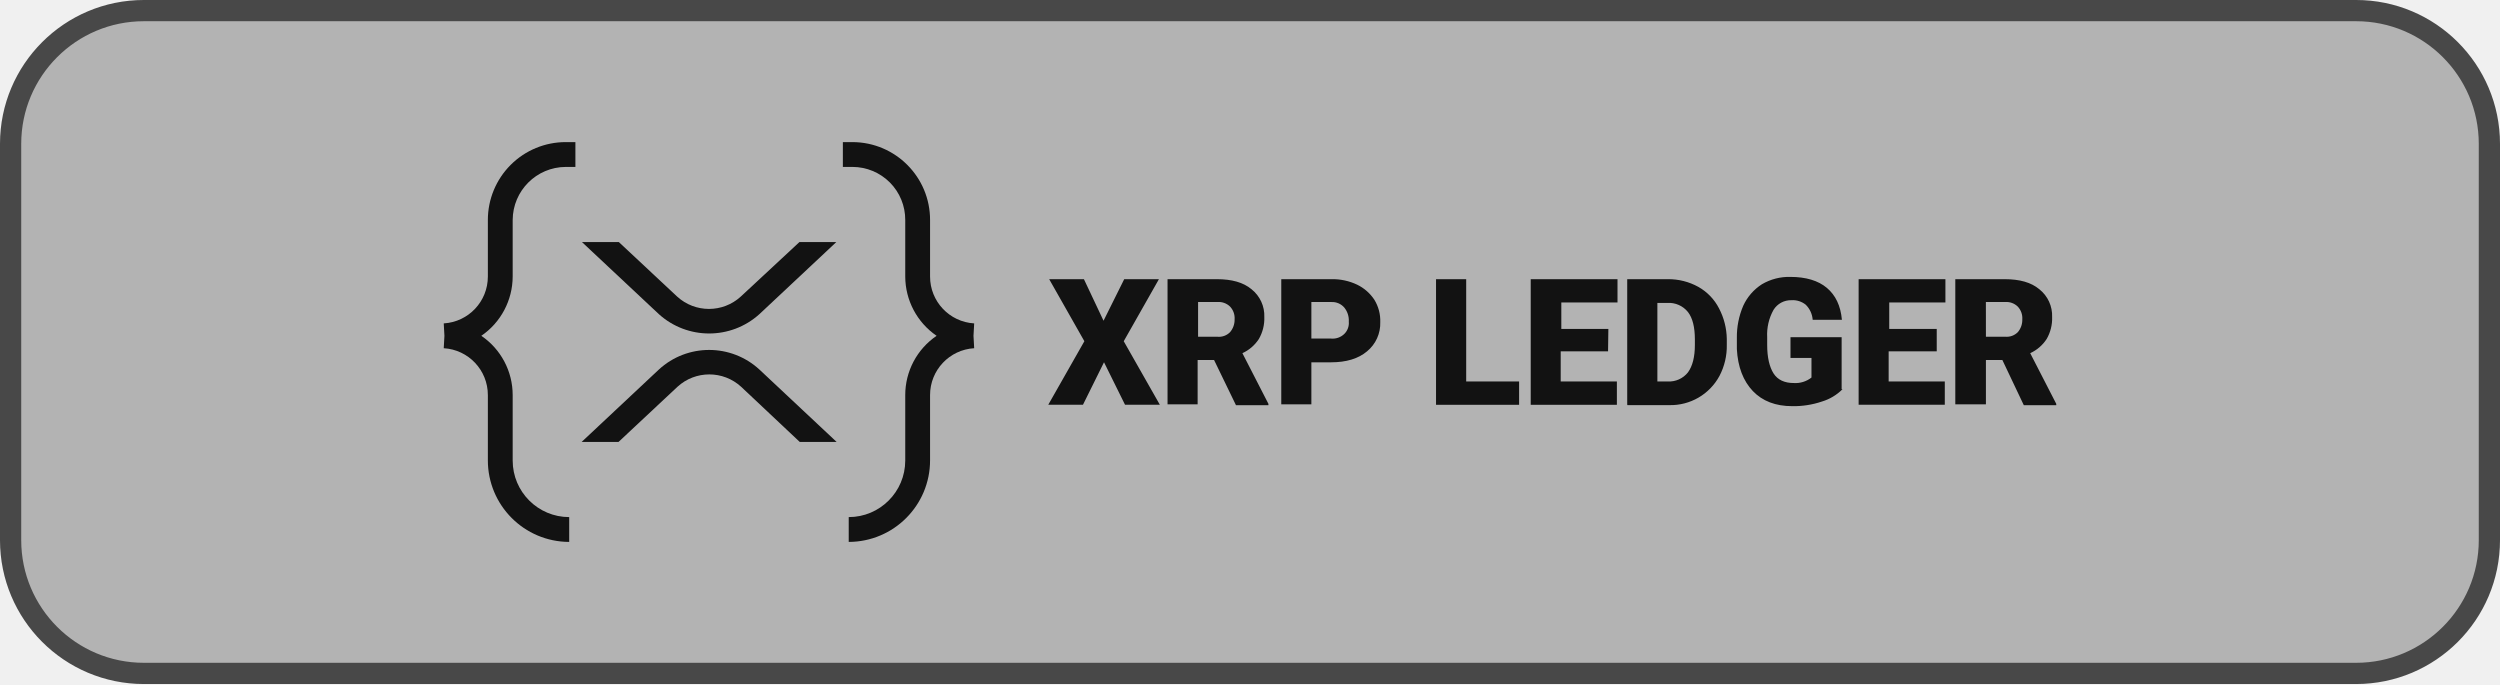
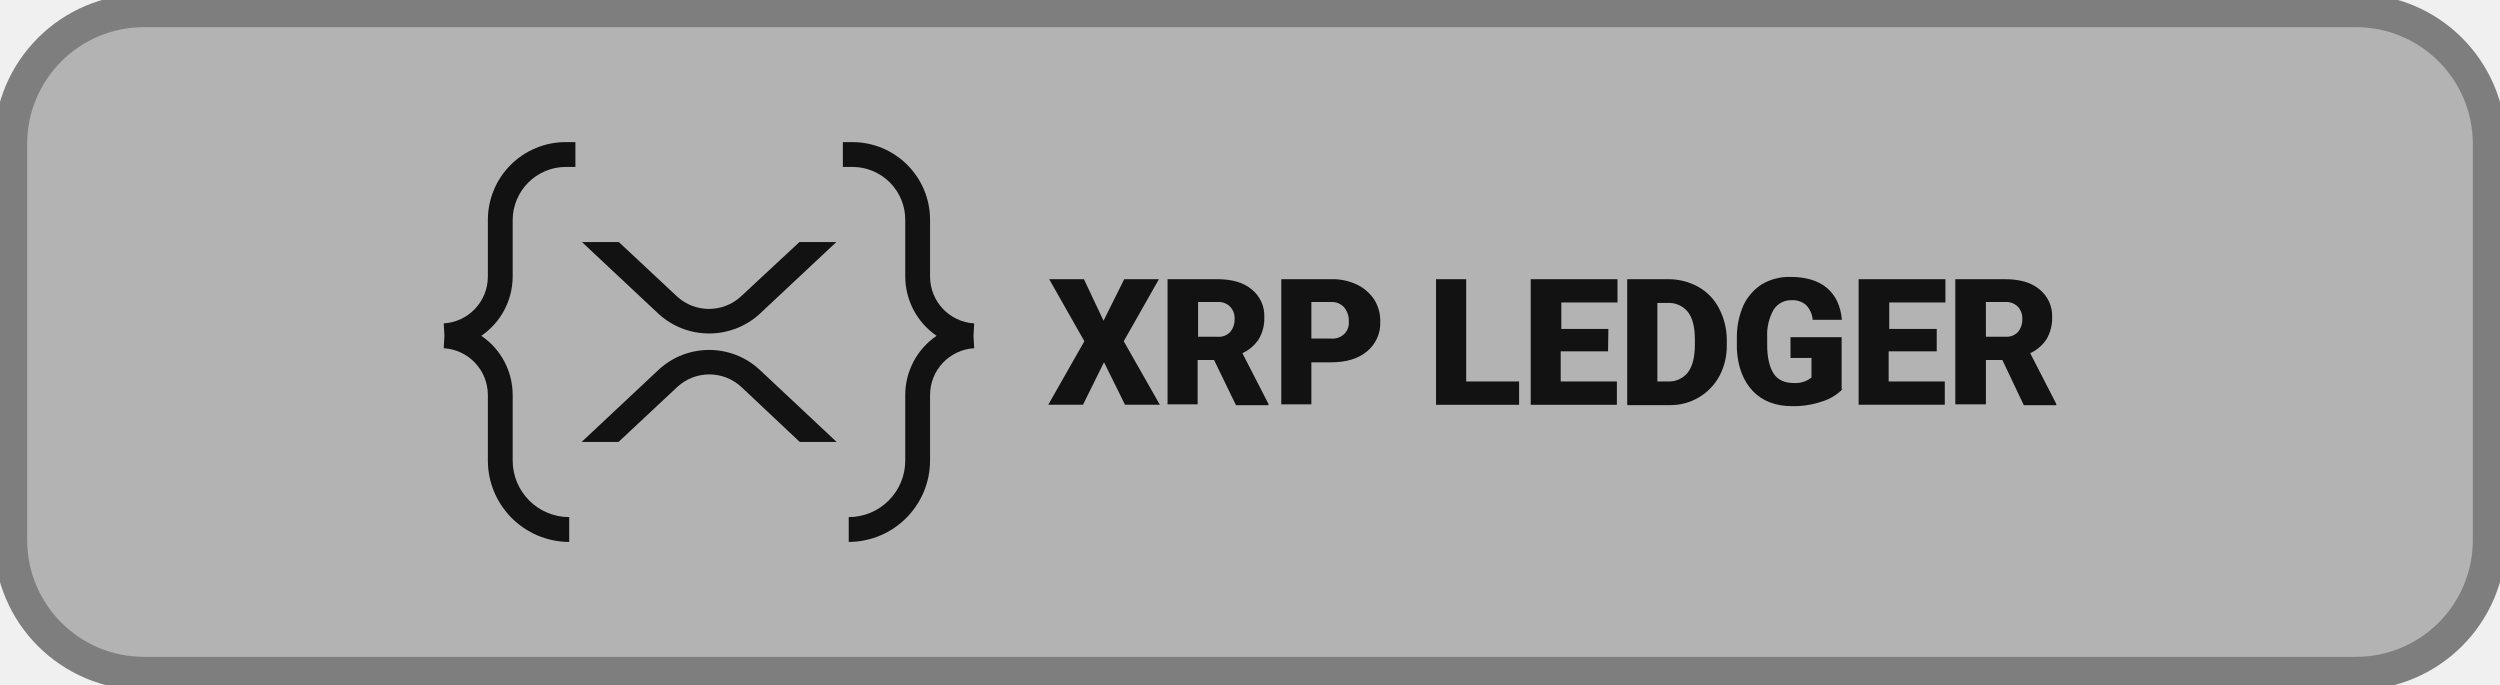
<svg xmlns="http://www.w3.org/2000/svg" viewBox="0 0 528.062 144.483" version="1.1" id="svg2847" width="528.062" height="144.483">
  <defs id="defs2829">
    <style id="style2827">.cls-1{opacity:0.9;}</style>
+     <clipPath id="clip0">
+       <rect width="347" height="54" fill="#ffffff" id="rect1182" x="0" y="0" />
+     </clipPath>
  </defs>
-   <g id="g3523">
-     <rect style="fill:#b3b3b3;fill-rule:evenodd;stroke:#484848;stroke-width:4.483;stroke-linecap:square;stroke-linejoin:round;stroke-opacity:1;paint-order:fill markers stroke" id="rect3034" width="523.579" height="140.001" x="2.241" y="2.241" ry="28.156" />
-     <g id="Layer_2" data-name="Layer 2" transform="matrix(0.7280192,0,0,0.7280192,93.72917,30.01651)">
-       <g id="Layer_1-2" data-name="Layer 1">
-         <g class="cls-1" id="g2843">
-           <path d="m 191.43,51.83 6,-12.06 h 10.07 l -10.21,18 10.47,18.42 h -10.1 l -6.09,-12.32 -6.1,12.32 H 175.4 l 10.47,-18.42 -10.21,-18 h 10.08 z m 32.07,11.39 h -4.77 V 76.08 H 210 V 39.77 h 14.3 c 4.37,0 7.68,0.93 10.07,2.92 a 9.83,9.83 0 0 1 3.71,8.08 11.91,11.91 0 0 1 -1.59,6.36 11.29,11.29 0 0 1 -4.77,4.11 l 7.55,14.7 v 0.4 h -9.41 z m -4.64,-6.75 h 5.57 a 4.54,4.54 0 0 0 3.71,-1.33 5.51,5.51 0 0 0 1.32,-3.71 4.9,4.9 0 0 0 -1.32,-3.71 4.72,4.72 0 0 0 -3.71,-1.32 h -5.57 z m 32.87,7.28 V 76.08 H 243 V 39.77 h 14.58 a 16.53,16.53 0 0 1 7.42,1.59 12.49,12.49 0 0 1 5,4.37 11.66,11.66 0 0 1 1.72,6.5 10.52,10.52 0 0 1 -3.84,8.48 c -2.52,2.12 -6,3.18 -10.47,3.18 h -5.69 z m 0,-6.75 h 5.69 a 4.85,4.85 0 0 0 3.85,-1.33 4.44,4.44 0 0 0 1.32,-3.58 5.92,5.92 0 0 0 -1.32,-4.1 4.63,4.63 0 0 0 -3.71,-1.59 h -5.83 z m 45,12.45 H 312 v 6.76 H 287.9 V 39.77 h 8.75 v 29.68 z m 41.08,-8.74 h -13.74 v 8.74 h 16.3 v 6.76 h -25 V 39.77 h 25.18 v 6.76 h -16.3 v 7.68 h 13.65 z m 5.56,15.37 V 39.77 h 11.79 A 17.89,17.89 0 0 1 364,42 a 15,15 0 0 1 6,6.23 19.67,19.67 0 0 1 2.26,8.88 v 1.72 a 18.56,18.56 0 0 1 -2.12,9 16.11,16.11 0 0 1 -14.58,8.48 h -12.14 z m 8.75,-29.55 v 22.92 h 3 A 7,7 0 0 0 361,66.8 q 2,-2.77 2,-7.95 v -1.59 q 0,-5.37 -2,-7.95 a 7.09,7.09 0 0 0 -6,-2.65 h -2.91 z m 53.71,25.17 a 14.24,14.24 0 0 1 -6,3.58 25.46,25.46 0 0 1 -8.61,1.33 c -4.77,0 -8.62,-1.46 -11.4,-4.38 -2.78,-2.92 -4.37,-7 -4.64,-12.19 v -3.18 a 22.93,22.93 0 0 1 1.86,-9.4 14.69,14.69 0 0 1 5.43,-6.23 15.5,15.5 0 0 1 8.22,-2.12 c 4.5,0 8.08,1.06 10.6,3.18 2.52,2.12 4,5.17 4.37,9.27 h -8.48 a 6.82,6.82 0 0 0 -2,-4.37 6,6 0 0 0 -4.18,-1.32 5.93,5.93 0 0 0 -5.17,2.78 14.68,14.68 0 0 0 -1.85,8 v 2.25 c 0,3.58 0.66,6.36 1.85,8.22 1.19,1.86 3.18,2.78 5.83,2.78 a 7.53,7.53 0 0 0 5.17,-1.59 v -5.7 h -6.09 v -6 h 14.84 V 71.7 Z M 433,60.7 h -13.78 v 8.74 h 16.29 v 6.76 h -25 V 39.77 h 25.18 v 6.76 h -16.3 v 7.68 h 13.78 v 6.5 z m 19.21,2.51 h -4.77 v 12.87 h -8.88 V 39.77 h 14.31 c 4.38,0 7.69,0.93 10.07,2.92 a 9.8,9.8 0 0 1 3.71,8.08 11.91,11.91 0 0 1 -1.59,6.36 11.29,11.29 0 0 1 -4.77,4.11 l 7.56,14.7 v 0.4 h -9.41 z m -4.77,-6.75 H 453 a 4.54,4.54 0 0 0 3.71,-1.33 5.51,5.51 0 0 0 1.29,-3.7 4.94,4.94 0 0 0 -1.32,-3.71 A 4.72,4.72 0 0 0 453,46.4 h -5.57 z" id="path2833" />
-           <path d="m 35.4,7.2 h 2.8 V 0 H 35.4 A 22.58,22.58 0 0 0 12.8,22.6 V 39 A 13.6,13.6 0 0 1 0,52.6 L 0.2,56.2 0,59.8 A 13.6,13.6 0 0 1 12.8,73.4 V 92.3 A 23.66,23.66 0 0 0 36.4,116 v -7.2 A 16.41,16.41 0 0 1 20,92.4 v -19 A 20.77,20.77 0 0 0 10.9,56.2 20.9,20.9 0 0 0 20,39 V 22.6 A 15.47,15.47 0 0 1 35.4,7.2 Z" id="path2835" />
-           <path d="m 118.6,7.2 h -2.8 V 0 h 2.8 a 22.56,22.56 0 0 1 22.5,22.6 V 39 a 13.6,13.6 0 0 0 12.8,13.6 l -0.2,3.6 0.2,3.6 A 13.6,13.6 0 0 0 141.1,73.4 V 92.3 A 23.66,23.66 0 0 1 117.5,116 v -7.2 a 16.41,16.41 0 0 0 16.4,-16.4 v -19 A 20.77,20.77 0 0 1 143,56.2 20.9,20.9 0 0 1 133.9,39 V 22.6 A 15.32,15.32 0 0 0 118.6,7.2 Z" id="path2837" />
-           <path d="m 103.2,29 h 10.7 L 91.6,49.9 a 21.76,21.76 0 0 1 -29.2,0 L 40.1,29 h 10.7 l 16.9,15.8 a 13.68,13.68 0 0 0 18.5,0 z" id="path2839" />
-           <path d="M 50.7,87 H 40 L 62.4,66 a 21.55,21.55 0 0 1 29.2,0 L 114,87 h -10.7 l -17,-16 a 13.68,13.68 0 0 0 -18.5,0 z" id="path2841" />
-         </g>
+   <g id="g5380">
+     <rect style="fill:#b3b3b3;fill-rule:evenodd;stroke:#7e7e7e;stroke-width:7;stroke-linecap:square;stroke-linejoin:round;stroke-miterlimit:4;stroke-dasharray:none;stroke-opacity:1;paint-order:fill markers stroke" id="rect3034" width="523.579" height="140.001" x="2.241" y="2.241" ry="28.156" />
+     <g id="Layer_1-2" data-name="Layer 1" style="stroke-width:6.868;stroke-miterlimit:4;stroke-dasharray:none" transform="matrix(0.7280192,0,0,0.7280192,93.72917,30.01651)">
+       <g class="cls-1" id="g2843" style="stroke-width:6.868;stroke-miterlimit:4;stroke-dasharray:none">
+         <path d="m 191.43,51.83 6,-12.06 h 10.07 l -10.21,18 10.47,18.42 h -10.1 l -6.09,-12.32 -6.1,12.32 H 175.4 l 10.47,-18.42 -10.21,-18 h 10.08 z m 32.07,11.39 h -4.77 V 76.08 H 210 V 39.77 h 14.3 c 4.37,0 7.68,0.93 10.07,2.92 a 9.83,9.83 0 0 1 3.71,8.08 11.91,11.91 0 0 1 -1.59,6.36 11.29,11.29 0 0 1 -4.77,4.11 l 7.55,14.7 v 0.4 h -9.41 z m -4.64,-6.75 h 5.57 a 4.54,4.54 0 0 0 3.71,-1.33 5.51,5.51 0 0 0 1.32,-3.71 4.9,4.9 0 0 0 -1.32,-3.71 4.72,4.72 0 0 0 -3.71,-1.32 h -5.57 z m 32.87,7.28 V 76.08 H 243 V 39.77 h 14.58 a 16.53,16.53 0 0 1 7.42,1.59 12.49,12.49 0 0 1 5,4.37 11.66,11.66 0 0 1 1.72,6.5 10.52,10.52 0 0 1 -3.84,8.48 c -2.52,2.12 -6,3.18 -10.47,3.18 h -5.69 z m 0,-6.75 h 5.69 a 4.85,4.85 0 0 0 3.85,-1.33 4.44,4.44 0 0 0 1.32,-3.58 5.92,5.92 0 0 0 -1.32,-4.1 4.63,4.63 0 0 0 -3.71,-1.59 h -5.83 z m 45,12.45 H 312 v 6.76 H 287.9 V 39.77 h 8.75 v 29.68 z m 41.08,-8.74 h -13.74 v 8.74 h 16.3 v 6.76 h -25 V 39.77 h 25.18 v 6.76 h -16.3 v 7.68 h 13.65 z m 5.56,15.37 V 39.77 h 11.79 A 17.89,17.89 0 0 1 364,42 a 15,15 0 0 1 6,6.23 19.67,19.67 0 0 1 2.26,8.88 v 1.72 a 18.56,18.56 0 0 1 -2.12,9 16.11,16.11 0 0 1 -14.58,8.48 h -12.14 z m 8.75,-29.55 v 22.92 h 3 A 7,7 0 0 0 361,66.8 q 2,-2.77 2,-7.95 v -1.59 q 0,-5.37 -2,-7.95 a 7.09,7.09 0 0 0 -6,-2.65 h -2.91 z m 53.71,25.17 a 14.24,14.24 0 0 1 -6,3.58 25.46,25.46 0 0 1 -8.61,1.33 c -4.77,0 -8.62,-1.46 -11.4,-4.38 -2.78,-2.92 -4.37,-7 -4.64,-12.19 v -3.18 a 22.93,22.93 0 0 1 1.86,-9.4 14.69,14.69 0 0 1 5.43,-6.23 15.5,15.5 0 0 1 8.22,-2.12 c 4.5,0 8.08,1.06 10.6,3.18 2.52,2.12 4,5.17 4.37,9.27 h -8.48 a 6.82,6.82 0 0 0 -2,-4.37 6,6 0 0 0 -4.18,-1.32 5.93,5.93 0 0 0 -5.17,2.78 14.68,14.68 0 0 0 -1.85,8 v 2.25 c 0,3.58 0.66,6.36 1.85,8.22 1.19,1.86 3.18,2.78 5.83,2.78 a 7.53,7.53 0 0 0 5.17,-1.59 v -5.7 h -6.09 v -6 h 14.84 V 71.7 Z M 433,60.7 h -13.78 v 8.74 h 16.29 v 6.76 h -25 V 39.77 h 25.18 v 6.76 h -16.3 v 7.68 h 13.78 v 6.5 z m 19.21,2.51 h -4.77 v 12.87 h -8.88 V 39.77 h 14.31 c 4.38,0 7.69,0.93 10.07,2.92 a 9.8,9.8 0 0 1 3.71,8.08 11.91,11.91 0 0 1 -1.59,6.36 11.29,11.29 0 0 1 -4.77,4.11 l 7.56,14.7 v 0.4 h -9.41 z m -4.77,-6.75 H 453 a 4.54,4.54 0 0 0 3.71,-1.33 5.51,5.51 0 0 0 1.29,-3.7 4.94,4.94 0 0 0 -1.32,-3.71 A 4.72,4.72 0 0 0 453,46.4 h -5.57 z" id="path2833" style="stroke-width:6.868;stroke-miterlimit:4;stroke-dasharray:none" />
+         <path d="m 35.4,7.2 h 2.8 V 0 H 35.4 A 22.58,22.58 0 0 0 12.8,22.6 V 39 A 13.6,13.6 0 0 1 0,52.6 L 0.2,56.2 0,59.8 A 13.6,13.6 0 0 1 12.8,73.4 V 92.3 A 23.66,23.66 0 0 0 36.4,116 v -7.2 A 16.41,16.41 0 0 1 20,92.4 v -19 A 20.77,20.77 0 0 0 10.9,56.2 20.9,20.9 0 0 0 20,39 V 22.6 A 15.47,15.47 0 0 1 35.4,7.2 Z" id="path2835" style="stroke-width:6.868;stroke-miterlimit:4;stroke-dasharray:none" />
+         <path d="m 118.6,7.2 h -2.8 V 0 h 2.8 a 22.56,22.56 0 0 1 22.5,22.6 V 39 a 13.6,13.6 0 0 0 12.8,13.6 l -0.2,3.6 0.2,3.6 A 13.6,13.6 0 0 0 141.1,73.4 V 92.3 A 23.66,23.66 0 0 1 117.5,116 v -7.2 a 16.41,16.41 0 0 0 16.4,-16.4 v -19 A 20.77,20.77 0 0 1 143,56.2 20.9,20.9 0 0 1 133.9,39 V 22.6 A 15.32,15.32 0 0 0 118.6,7.2 Z" id="path2837" style="stroke-width:6.868;stroke-miterlimit:4;stroke-dasharray:none" />
+         <path d="m 103.2,29 h 10.7 L 91.6,49.9 a 21.76,21.76 0 0 1 -29.2,0 L 40.1,29 h 10.7 l 16.9,15.8 a 13.68,13.68 0 0 0 18.5,0 z" id="path2839" style="stroke-width:6.868;stroke-miterlimit:4;stroke-dasharray:none" />
+         <path d="M 50.7,87 H 40 L 62.4,66 a 21.55,21.55 0 0 1 29.2,0 L 114,87 h -10.7 l -17,-16 a 13.68,13.68 0 0 0 -18.5,0 z" id="path2841" style="stroke-width:6.868;stroke-miterlimit:4;stroke-dasharray:none" />
      </g>
    </g>
  </g>
+   <g style="fill:none" id="g4095" transform="matrix(1.29832,0,0,1.29832,-6.472612,138.9961)" />
</svg>
